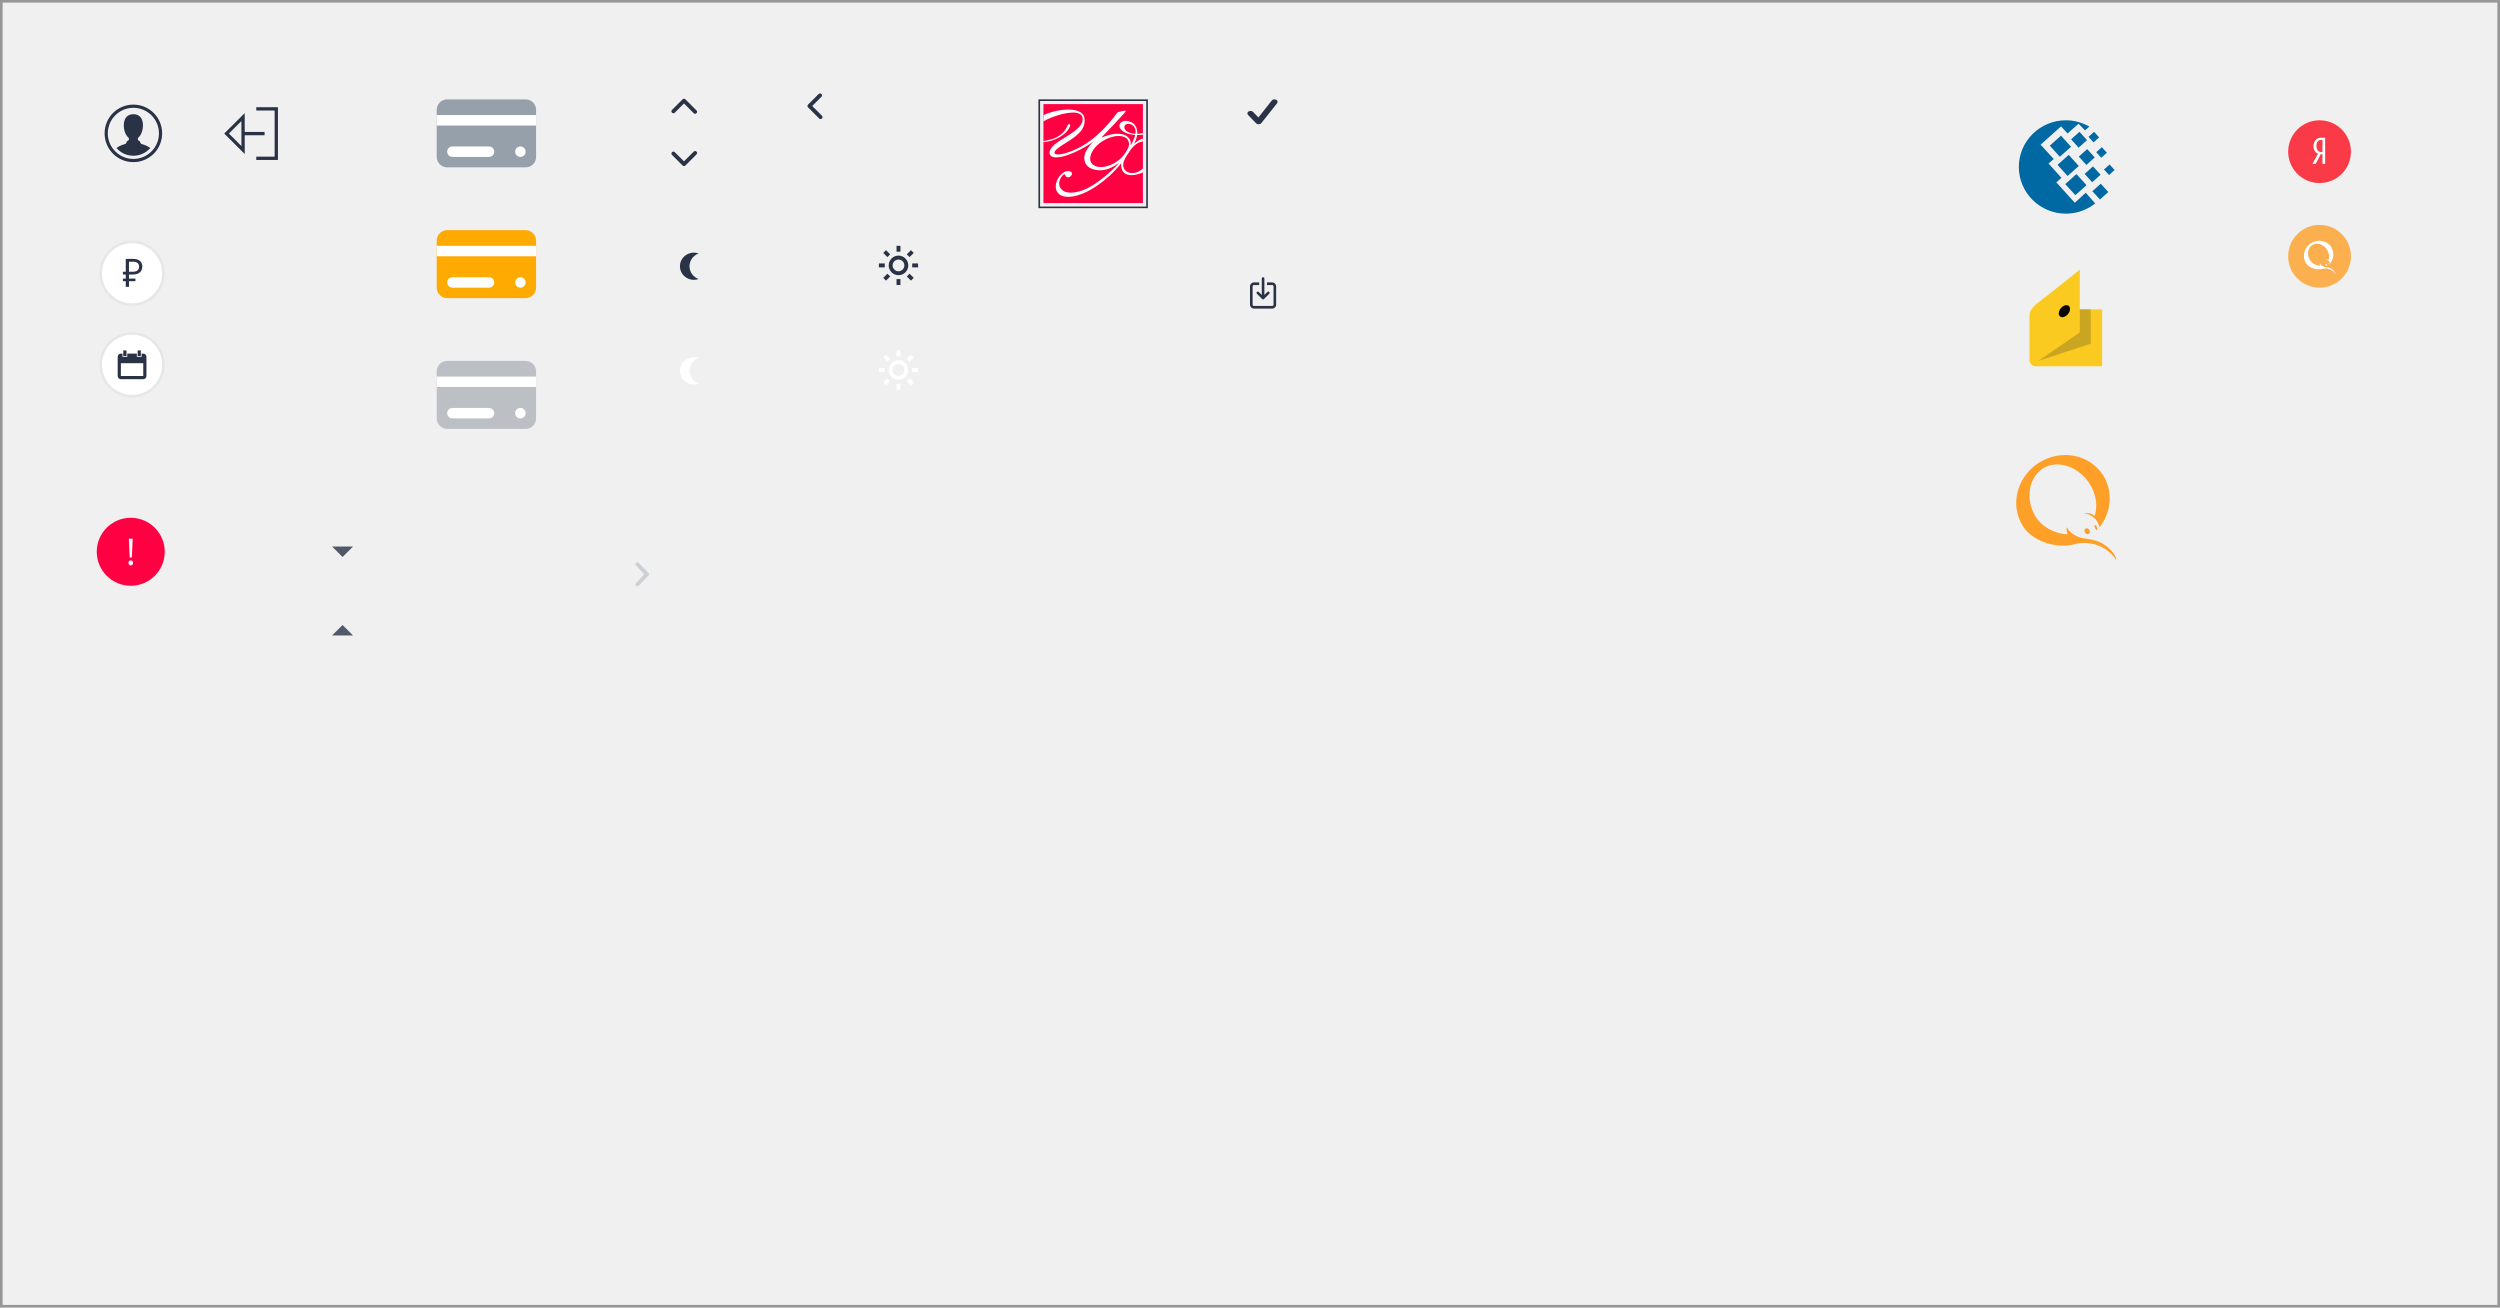
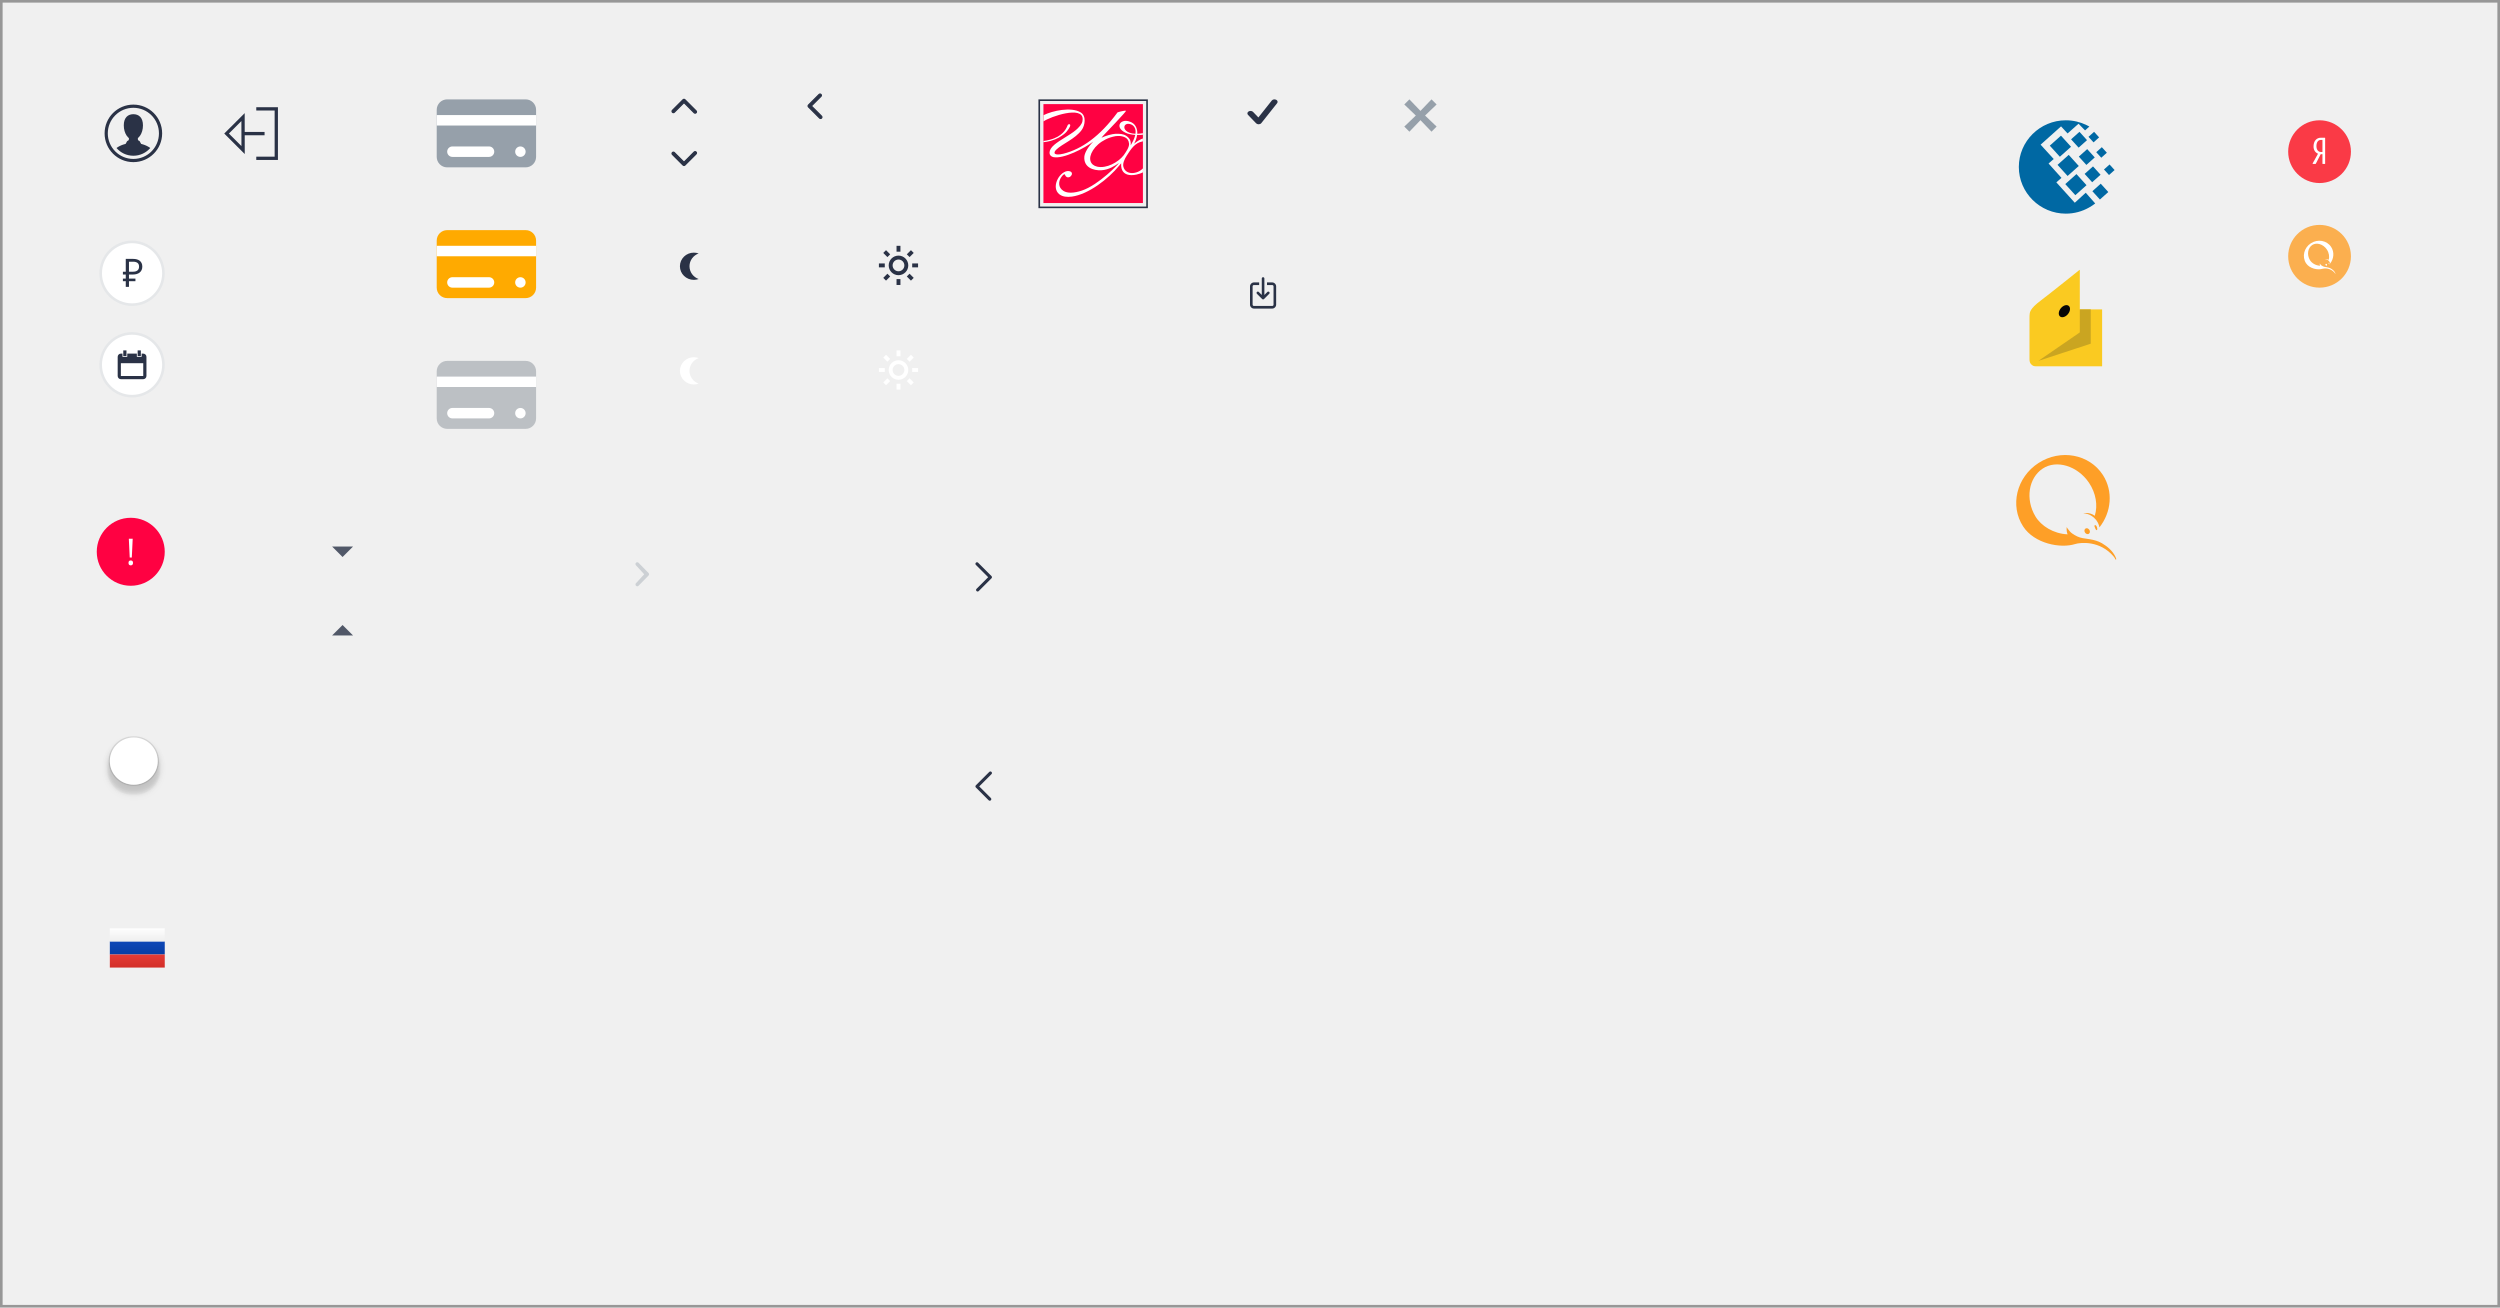
<svg xmlns="http://www.w3.org/2000/svg" xmlns:xlink="http://www.w3.org/1999/xlink" width="956px" height="500px" viewBox="0 0 956 500" version="1.1">
  <defs>
    <rect id="path-1" x="0" y="0" width="956" height="500" />
    <mask id="mask-2" maskContentUnits="userSpaceOnUse" maskUnits="objectBoundingBox" x="0" y="0" width="956" height="500" fill="white">
      <use xlink:href="#path-1" />
    </mask>
    <rect id="path-3" x="0" y="0" width="25" height="25" rx="100" />
    <mask id="mask-4" maskContentUnits="userSpaceOnUse" maskUnits="objectBoundingBox" x="0" y="0" width="25" height="25" fill="white">
      <use xlink:href="#path-3" />
    </mask>
    <rect id="path-5" x="0" y="0" width="25" height="25" rx="100" />
    <mask id="mask-6" maskContentUnits="userSpaceOnUse" maskUnits="objectBoundingBox" x="0" y="0" width="25" height="25" fill="white">
      <use xlink:href="#path-5" />
    </mask>
    <polygon id="path-7" points="0.008 37.174 27.937 37.174 27.937 0.117 0.008 0.117" />
+     <linearGradient x1="50%" y1="0%" x2="50%" y2="100%" id="linearGradient-9">
+       <stop stop-color="#0D48B9" offset="-89.521%" />
+       <stop stop-color="#0D47B7" offset="0%" />
+       <stop stop-color="#073DA4" offset="100%" />
+     </linearGradient>
+     <linearGradient x1="50%" y1="0%" x2="50%" y2="100%" id="linearGradient-10">
+       <stop stop-color="#E43B35" offset="1.224%" />
+       <stop stop-color="#D32E28" offset="100%" />
+     </linearGradient>
+     <linearGradient x1="50%" y1="4.104%" x2="50%" y2="100%" id="linearGradient-11">
+       <stop stop-color="#EFEFEF" offset="0%" />
+       <stop stop-color="#FEFEFE" offset="100%" />
+     </linearGradient>
+     <ellipse id="path-12" cx="51.154" cy="291.032" rx="9.154" ry="9.032" />
+     <filter x="-50%" y="-50%" width="200%" height="200%" filterUnits="objectBoundingBox" id="filter-13">
+       <feMorphology radius="0.5" operator="dilate" in="SourceAlpha" result="shadowSpreadOuter1" />
+       <feOffset dx="0" dy="3" in="shadowSpreadOuter1" result="shadowOffsetOuter1" />
+       <feGaussianBlur stdDeviation="1.5" in="shadowOffsetOuter1" result="shadowBlurOuter1" />
+       <feComposite in="shadowBlurOuter1" in2="SourceAlpha" operator="out" result="shadowBlurOuter1" />
+       <feColorMatrix values="0 0 0 0 0   0 0 0 0 0   0 0 0 0 0  0 0 0 0.05 0" type="matrix" in="shadowBlurOuter1" result="shadowMatrixOuter1" />
+       <feMorphology radius="0.5" operator="dilate" in="SourceAlpha" result="shadowSpreadOuter2" />
+       <feOffset dx="0" dy="2" in="shadowSpreadOuter2" result="shadowOffsetOuter2" />
+       <feGaussianBlur stdDeviation="1" in="shadowOffsetOuter2" result="shadowBlurOuter2" />
+       <feComposite in="shadowBlurOuter2" in2="SourceAlpha" operator="out" result="shadowBlurOuter2" />
+       <feColorMatrix values="0 0 0 0 0   0 0 0 0 0   0 0 0 0 0  0 0 0 0.1 0" type="matrix" in="shadowBlurOuter2" result="shadowMatrixOuter2" />
+       <feMorphology radius="0.5" operator="dilate" in="SourceAlpha" result="shadowSpreadOuter3" />
+       <feOffset dx="0" dy="3" in="shadowSpreadOuter3" result="shadowOffsetOuter3" />
+       <feGaussianBlur stdDeviation="0.5" in="shadowOffsetOuter3" result="shadowBlurOuter3" />
+       <feComposite in="shadowBlurOuter3" in2="SourceAlpha" operator="out" result="shadowBlurOuter3" />
+       <feColorMatrix values="0 0 0 0 0   0 0 0 0 0   0 0 0 0 0  0 0 0 0.051 0" type="matrix" in="shadowBlurOuter3" result="shadowMatrixOuter3" />
+       <feMerge>
+         <feMergeNode in="shadowMatrixOuter1" />
+         <feMergeNode in="shadowMatrixOuter2" />
+         <feMergeNode in="shadowMatrixOuter3" />
+       </feMerge>
+     </filter>
+     <mask id="mask-14" maskContentUnits="userSpaceOnUse" maskUnits="objectBoundingBox" x="-0.5" y="-0.5" width="19.308" height="19.065">
+       <rect x="41.5" y="281.5" width="19.308" height="19.065" fill="white" />
+       <use xlink:href="#path-12" fill="black" />
+     </mask>
  </defs>
  <g id="assets" stroke="none" stroke-width="1" fill="none" fill-rule="evenodd">
    <g id="Sprite_account">
      <use id="Rectangle-2" stroke="#979797" mask="url(#mask-2)" stroke-width="2" xlink:href="#path-1" />
      <g id="user" transform="translate(40, 40)" fill="#2A3246">
        <path d="M14.67,16.5 L7.335,16.5 C7.335,16.5 8.386,14.276 8.557,14.056 C8.729,13.836 9.242,13.444 11.002,13.444 C12.787,13.444 13.276,13.836 13.447,14.056 C13.619,14.276 14.67,16.5 14.67,16.5 L14.67,16.5 Z" id="Shape" />
        <path d="M13.203,14.667 L8.802,14.667 C8.802,14.667 9.242,14.08 9.291,13.2 C9.34,12.54 9.291,12.222 9.291,12.222 L12.714,12.222 C12.714,12.222 12.641,12.516 12.714,13.2 C12.787,14.007 13.203,14.667 13.203,14.667 L13.203,14.667 Z" id="Shape" />
        <path d="M11.002,1.222 C16.406,1.222 20.782,5.598 20.782,11 C20.782,16.402 16.406,20.778 11.002,20.778 C5.599,20.778 1.222,16.402 1.222,11 C1.222,5.598 5.599,1.222 11.002,1.222 L11.002,1.222 Z M11.002,0 C4.914,0 0,4.913 0,11 C0,17.087 4.914,22 11.002,22 C17.09,22 22.005,17.087 22.005,11 C22.005,4.913 17.09,0 11.002,0 L11.002,0 L11.002,0 Z" id="Shape" />
        <path d="M11.002,19.556 C13.594,19.556 15.892,18.407 17.457,16.598 C15.892,15.424 13.594,14.691 11.002,14.691 C8.411,14.691 6.112,15.424 4.548,16.598 C6.112,18.407 8.411,19.556 11.002,19.556 L11.002,19.556 Z" id="Shape" />
        <path d="M14.67,7.944 C14.67,4.913 13.032,3.667 11.002,3.667 C8.973,3.667 7.335,4.913 7.335,7.944 C7.335,10.976 8.973,13.444 11.002,13.444 C13.032,13.444 14.67,10.976 14.67,7.944 L14.67,7.944 Z" id="Shape" />
      </g>
      <g id="exit" transform="translate(85, 41)" fill="#2A3246">
        <path d="M0.748,10.075 L8.592,17.916 L8.582,10.717 L16.171,10.717 L16.171,9.456 L8.58,9.456 L8.569,2.256 L0.748,10.075 Z M2.531,10.075 L7.313,5.294 L7.327,14.87 L2.531,10.075 Z" id="Fill-1" />
        <polygon id="Fill-2" transform="translate(17.14171, 10.08308) scale(-1, 1) translate(-17.14171, -10.08308) " points="13 -0 13 20.166 21.283 20.166 21.283 18.907 14.261 18.907 14.261 1.261 21.283 1.261 21.283 -0" />
      </g>
      <g id="money" transform="translate(38, 92)">
        <use id="Rectangle-47" stroke="#E5E7E9" mask="url(#mask-4)" stroke-width="2" fill="#FFFFFF" xlink:href="#path-3" />
        <path d="M9,11.9 L10.091,11.9 L10.091,7 L12.901,7 C13.423,7 13.9,7.059 14.33,7.177 C14.76,7.294 15.128,7.474 15.436,7.714 C15.743,7.955 15.983,8.259 16.157,8.628 C16.331,8.997 16.419,9.437 16.419,9.949 C16.419,10.461 16.326,10.906 16.142,11.285 C15.958,11.664 15.707,11.979 15.389,12.23 C15.072,12.481 14.698,12.668 14.268,12.79 C13.838,12.913 13.372,12.975 12.871,12.975 L11.319,12.975 L11.319,14.526 L13.792,14.526 L13.792,15.54 L11.319,15.54 L11.319,17.705 L10.091,17.705 L10.091,15.54 L9,15.54 L9,14.526 L10.091,14.526 L10.091,12.975 L9,12.975 L9,11.9 Z M12.901,11.9 C13.608,11.9 14.163,11.738 14.568,11.416 C14.972,11.093 15.174,10.604 15.174,9.949 C15.174,9.294 14.972,8.818 14.568,8.521 C14.163,8.224 13.608,8.075 12.901,8.075 L11.319,8.075 L11.319,11.9 L12.901,11.9 Z" id="₽" fill="#2A3246" />
      </g>
      <g id="calendar" transform="translate(38, 127)">
        <use id="Rectangle-47-Copy" stroke="#E5E7E9" mask="url(#mask-6)" stroke-width="2" fill="#FFFFFF" xlink:href="#path-5" />
        <path d="M16.778,8.222 L16.167,8.222 L16.167,9.444 L14.333,9.444 L14.333,8.222 L10.667,8.222 L10.667,9.444 L8.833,9.444 L8.833,8.222 L8.222,8.222 C7.549,8.222 7,8.772 7,9.444 L7,16.778 C7,17.45 7.549,18 8.222,18 L16.778,18 C17.45,18 18,17.45 18,16.778 L18,9.444 C18,8.772 17.45,8.222 16.778,8.222 L16.778,8.222 Z M16.778,16.778 L8.222,16.778 L8.222,11.889 L16.778,11.889 L16.778,16.778 L16.778,16.778 Z M10.361,7 L9.139,7 L9.139,9.139 L10.361,9.139 L10.361,7 L10.361,7 Z M15.861,7 L14.639,7 L14.639,9.139 L15.861,9.139 L15.861,7 L15.861,7 Z" id="Shape" fill="#2A3246" />
      </g>
      <g id="credit-card" transform="translate(167, 35)">
        <rect id="Rectangle-39" fill="#96A0AA" x="0" y="3" width="38" height="26" rx="4" />
        <g id="logo" transform="translate(230, 3)">
          <polygon id="Fill-3" fill="#FF0142" points="2.008 39.64 40.051 39.64 40.051 1.813 2.008 1.813" />
          <path d="M21.09,16.136 C17.805,18.606 9.675,22.94 5.683,22.065 C4.784,21.757 4.337,21.207 4.337,20.413 C4.337,19.431 4.941,18.418 6.151,17.378 C7.068,16.586 8.639,15.522 10.862,14.186 C11.877,13.57 12.735,13.005 13.439,12.492 C14.141,11.979 14.706,11.508 15.135,11.083 C16.541,9.704 17.01,8.759 17.01,7.54 C17.01,2.368 4.772,6.53 2.009,8.436 L2.021,6.054 C5.51,4.304 12.681,2.779 16.249,4.982 C18.5,6.32 17.919,9.939 16.652,11.693 C14.164,15.135 9.233,16.991 6.947,19.197 C5.574,20.522 6.047,21.635 9.679,20.77 C16.613,18.992 23.47,14.293 30.356,4.965 C30.472,4.906 30.823,4.804 31.407,4.657 C31.741,4.583 32.032,4.521 32.286,4.47 C32.54,4.419 32.764,4.379 32.959,4.349 C33.33,4.306 33.535,4.321 33.574,4.393 C33.633,4.511 32.325,5.992 29.652,8.839 C28.11,10.467 26.946,11.696 26.155,12.524 C25.365,13.354 24.951,13.789 24.911,13.835 C24.672,14.112 24.431,14.392 24.189,14.67 C24.603,14.482 25.025,14.31 25.458,14.149 C26.506,13.758 27.506,13.477 28.46,13.301 C29.115,13.174 29.872,13.125 30.731,13.157 C32.279,13.215 33.405,13.512 34.518,14.641 C35.225,15.358 35.523,16.243 35.383,17.593 C36.181,16.147 36.701,15.277 37.132,13.587 C35.565,13.492 34.309,13.209 33.368,12.74 C32.426,12.27 31.774,11.748 31.414,11.175 C31.054,10.601 30.973,10.047 31.175,9.514 C31.377,8.981 31.827,8.595 32.527,8.355 C32.843,8.245 33.188,8.196 33.558,8.213 C33.929,8.228 34.289,8.284 34.639,8.379 C34.987,8.474 35.311,8.595 35.608,8.739 C35.903,8.881 36.147,9.033 36.339,9.192 C36.889,9.637 37.297,10.208 37.561,10.899 C37.827,11.592 37.936,12.345 37.894,13.157 C38.537,13.142 39.252,13.068 40.04,12.941 L40.04,13.522 C39.252,13.597 38.515,13.627 37.832,13.61 C37.621,14.983 37.275,15.798 36.687,16.956 C37.726,16.081 38.843,15.406 40.04,14.938 L40.04,16.052 C36.98,16.539 35.428,19.071 33.866,21.506 C33.064,22.758 32.244,24.448 32.582,25.762 C33.432,29.069 37.908,28.694 40.052,26.381 L40.052,27.914 C37.443,29.216 31.335,30.394 31.732,24.457 C31.582,24.616 31.446,24.775 31.318,24.934 C31.192,25.094 31.054,25.262 30.906,25.436 C26.983,30.25 19.336,36.305 12.893,37.182 C11.052,37.433 9.308,37.251 8.097,36.294 C4.885,33.758 7.851,27.917 11.128,27.414 C11.552,27.367 11.927,27.41 12.256,27.546 C12.584,27.681 12.779,27.861 12.843,28.083 C12.971,28.418 12.922,28.746 12.7,29.062 C12.479,29.38 12.244,29.645 11.884,29.74 C11.103,30.019 10.458,29.526 10.263,28.856 C10.113,28.343 9.524,28.823 8.994,29.517 C7.619,31.315 7.583,33.711 9.665,35.003 C11.199,35.957 13.658,35.897 16.696,34.878 C23.275,32.672 31.066,24.396 30.859,24.338 C29.349,25.392 27.011,26.937 24.219,27.102 C20.996,27.295 17.317,25.953 17.653,21.871 C17.658,21.807 17.668,21.74 17.68,21.667 C17.919,20.199 19.097,18.129 21.09,16.136 Z M32.695,21.374 C33.503,20.206 34.885,18.28 34.75,16.944 C34.686,16.315 34.516,15.801 34.242,15.403 C33.966,15.004 33.612,14.707 33.176,14.507 C32.744,14.308 32.298,14.169 31.843,14.089 C31.387,14.01 30.953,13.977 30.541,13.994 C30.127,14.01 29.815,14.034 29.603,14.066 C28.205,14.32 26.951,14.727 25.838,15.284 C24.727,15.841 23.763,16.477 22.948,17.195 C22.132,17.911 21.47,18.671 20.962,19.476 C18.916,22.714 19.946,25.149 22.561,25.728 C26.117,26.517 30.578,24.083 32.695,21.374 Z M34.718,9.36 C34.274,9.311 33.909,9.368 33.622,9.527 C33.336,9.686 33.141,9.902 33.033,10.171 C32.929,10.442 32.917,10.74 33.003,11.068 C33.087,11.395 33.299,11.709 33.638,12.01 C33.978,12.313 34.437,12.573 35.019,12.787 C35.602,13.003 36.327,13.125 37.196,13.157 C37.26,12.68 37.287,12.223 37.211,11.796 C36.955,10.339 36.053,9.569 34.718,9.36 Z M2.021,15.913 C2.815,15.833 3.685,15.66 4.629,15.396 C5.213,15.235 5.74,15.056 6.208,14.857 C6.676,14.66 7.097,14.457 7.467,14.253 C8.916,13.411 9.857,12.474 10.517,11.416 C10.79,10.98 11.015,10.521 11.21,10.041 C11.372,9.293 12.656,9.194 12.144,10.416 C12.043,10.652 11.882,10.944 11.651,11.306 C11.18,12.051 10.588,12.728 9.911,13.262 C9.335,13.716 8.657,14.173 7.878,14.626 C7.038,15.096 6.023,15.507 4.833,15.86 C3.832,16.131 2.894,16.306 2.021,16.383 L2.021,15.913 Z" id="Combined-Shape" fill="#FFFFFF" />
          <path d="M0.412,0 L41.632,0 L41.945,0 L41.945,0.311 L41.945,41.298 L41.945,41.609 L41.632,41.609 L0.412,41.609 L0.097,41.609 L0.097,41.298 L0.097,0.311 L0.097,0 L0.412,0 Z M0.726,40.987 L41.318,40.987 L41.318,0.624 L0.726,0.624 L0.726,40.987 Z" id="Fill-6" fill="#2A3246" />
        </g>
        <path d="M314.303,12.529 C313.926,12.529 313.569,12.391 313.34,12.153 L310.245,8.939 C309.842,8.522 309.947,7.928 310.479,7.611 C311.012,7.293 311.768,7.377 312.171,7.795 L314.207,9.908 L319.328,3.446 C319.681,3.003 320.426,2.867 320.992,3.144 C321.558,3.42 321.732,4.005 321.378,4.451 L315.328,12.081 C315.119,12.347 314.756,12.513 314.358,12.528 C314.339,12.529 314.322,12.529 314.303,12.529 L314.303,12.529 Z" id="Shape" fill="#2A3246" />
+         <polygon id="Path" fill="#96A0AA" points="376.181 7.412 371.952 3 370 4.952 374.413 9.18 370.002 13.407 371.954 15.359 376.181 10.948 380.409 15.359 382.361 13.407 377.949 9.18 382.359 4.952 380.407 3" />
        <g id="Group-5" transform="translate(708, 51)">
          <rect id="Rectangle-29" fill="#FE9F27" opacity="0.8" x="0" y="0" width="24" height="24" rx="100" />
          <path d="M14.608,14.903 C14.606,14.902 14.605,14.902 14.603,14.901 C14.6,14.901 14.597,14.899 14.595,14.899 C14.59,14.896 14.587,14.895 14.584,14.895 C14.58,14.895 14.578,14.895 14.577,14.894 C14.571,14.891 14.566,14.891 14.559,14.888 C14.483,14.875 14.41,14.885 14.346,14.926 C14.207,15.023 14.185,15.238 14.299,15.41 C14.353,15.488 14.425,15.542 14.505,15.57 C14.505,15.57 14.505,15.57 14.51,15.574 C14.51,15.574 14.515,15.576 14.517,15.576 C14.521,15.577 14.524,15.577 14.528,15.578 C14.531,15.578 14.531,15.58 14.534,15.581 C14.54,15.582 14.545,15.585 14.552,15.585 C14.627,15.598 14.702,15.587 14.764,15.548 C14.905,15.451 14.928,15.237 14.811,15.065 C14.759,14.988 14.686,14.931 14.608,14.903 M17.947,18.289 C17.604,17.593 16.996,17.08 16.335,16.689 C16.107,16.552 15.85,16.455 15.623,16.383 C15.106,16.216 14.605,16.176 14.02,16.077 C13.546,15.996 13.171,15.801 12.769,15.528 C12.559,15.386 12.388,15.189 12.244,14.981 C12.219,14.94 12.084,14.777 12.097,14.721 C12.097,14.721 12.005,15.093 12.189,15.617 C10.489,15.541 9.001,14.602 8.319,13.46 C7.063,11.364 7.504,8.821 9.179,7.698 C10.854,6.575 13.405,7.367 14.773,9.395 C15.629,10.667 15.85,12.148 15.481,13.351 C15.479,13.359 15.475,13.368 15.472,13.378 C14.747,12.852 14.084,13.12 14.084,13.12 C14.811,13.046 15.386,13.623 15.386,13.623 C15.471,13.697 15.552,13.781 15.626,13.872 C15.643,13.896 15.659,13.918 15.675,13.942 C15.867,14.201 15.985,14.488 16.036,14.778 C17.481,12.949 17.719,10.415 16.442,8.448 C14.811,5.94 11.341,5.3 8.688,7.016 C6.036,8.734 5.205,12.157 6.833,14.664 C8.173,16.727 11.31,17.356 13.111,16.787 C13.79,16.574 16.121,16.37 17.741,18.283 C17.741,18.283 17.882,18.443 17.958,18.625 C17.958,18.625 17.98,18.689 18.04,18.658 C18.057,18.65 18.102,18.598 17.947,18.289 M15.549,14.508 C15.67,14.555 15.741,14.749 15.762,14.842 C15.808,15.055 15.735,15.144 15.672,15.105 C15.606,15.072 15.517,14.909 15.45,14.695 C15.421,14.603 15.431,14.464 15.549,14.508" id="XMLID_382_" fill="#FFFFFF" />
        </g>
        <path d="M321,74.5 L321,81.5 C321,82.329 320.329,83 319.5,83 L312.5,83 C311.671,83 311,82.329 311,81.5 L311,74.5 C311,73.671 311.671,73 312.5,73 L314.5,73 L314.5,74 L312.5,74 C312.224,74 312,74.224 312,74.5 L312,81.5 C312,81.776 312.224,82 312.5,82 L319.5,82 C319.776,82 320,81.776 320,81.5 L320,74.5 C320,74.224 319.776,74 319.5,74 L317.5,74 L317.5,73 L319.5,73 C320.329,73 321,73.671 321,74.5 L321,74.5 Z M318.353,76.647 C318.158,76.451 317.842,76.451 317.647,76.647 L316.5,77.793 L316.5,71.5 L316.5,71.5 C316.5,71.224 316.276,71 316,71 C315.724,71 315.5,71.224 315.5,71.5 L315.5,77.793 L314.353,76.647 C314.158,76.451 313.842,76.451 313.647,76.647 C313.451,76.842 313.451,77.158 313.647,77.353 L315.647,79.353 C315.74,79.447 315.867,79.5 316,79.5 C316.133,79.5 316.26,79.447 316.353,79.353 L318.353,77.353 C318.549,77.158 318.549,76.842 318.353,76.647 L318.353,76.647 Z" id="Shape" fill="#2A3246" />
        <g id="icon" transform="translate(609, 68)">
          <g id="yad">
            <g id="Group-3">
              <mask id="mask-8" fill="white">
                <use xlink:href="#path-7" />
              </mask>
              <g id="Clip-2" />
              <path d="M0,18.499 C0,16.418 0.173,15.098 4.445,11.881 C7.981,9.218 19.317,0.117 19.317,0.117 L19.317,15.309 L27.937,15.309 L27.937,37.174 L2.693,37.174 C1.212,37.174 0,35.951 0,34.457 L0,18.499" id="Fill-1" fill="#FACA21" mask="url(#mask-8)" />
            </g>
            <polyline id="Fill-4" fill="#CAA521" points="19.317 15.309 19.317 24.112 3.476 34.998 23.503 28.424 23.503 15.309 19.317 15.309" />
            <path d="M12.078,14.854 C13.004,13.74 14.357,13.347 15.1,13.976 C15.843,14.605 15.694,16.018 14.768,17.131 C13.842,18.244 12.489,18.637 11.746,18.008 C11.003,17.379 11.152,15.967 12.078,14.854" id="Fill-5" fill="#070606" />
          </g>
        </g>
        <g id="icon" transform="translate(604, 139)" fill="#FE9F27">
          <path d="M27.3,28.065 C27.294,28.062 27.289,28.062 27.283,28.058 C27.273,28.058 27.263,28.051 27.259,28.051 C27.242,28.042 27.232,28.04 27.222,28.04 C27.211,28.04 27.203,28.04 27.201,28.034 C27.182,28.027 27.164,28.025 27.143,28.017 C26.903,27.975 26.671,28.008 26.468,28.137 C26.026,28.445 25.957,29.125 26.319,29.673 C26.492,29.919 26.719,30.091 26.972,30.18 C26.972,30.18 26.973,30.18 26.987,30.192 C26.987,30.192 27.004,30.198 27.011,30.198 C27.023,30.2 27.033,30.2 27.044,30.205 C27.053,30.205 27.056,30.21 27.063,30.214 C27.084,30.217 27.1,30.227 27.122,30.227 C27.359,30.267 27.597,30.235 27.794,30.109 C28.241,29.803 28.313,29.125 27.943,28.576 C27.778,28.333 27.546,28.154 27.3,28.065 M37.888,38.804 C36.801,36.595 34.872,34.968 32.776,33.727 C32.054,33.293 31.237,32.986 30.518,32.756 C28.879,32.229 27.289,32.1 25.435,31.788 C23.93,31.529 22.743,30.912 21.466,30.045 C20.8,29.596 20.258,28.973 19.803,28.312 C19.722,28.18 19.296,27.664 19.335,27.485 C19.335,27.485 19.045,28.668 19.629,30.33 C14.238,30.086 9.517,27.108 7.355,23.488 C3.37,16.841 4.771,8.777 10.083,5.214 C15.392,1.653 23.484,4.165 27.821,10.595 C30.538,14.629 31.236,19.326 30.067,23.143 C30.062,23.169 30.05,23.197 30.04,23.226 C27.739,21.559 25.636,22.41 25.636,22.41 C27.943,22.174 29.765,24.005 29.765,24.005 C30.036,24.239 30.292,24.506 30.529,24.795 C30.58,24.871 30.633,24.941 30.684,25.016 C31.291,25.837 31.666,26.749 31.826,27.667 C36.411,21.866 37.164,13.831 33.114,7.592 C27.943,-0.361 16.939,-2.39 8.526,3.053 C0.115,8.499 -2.521,19.354 2.643,27.307 C6.89,33.848 16.839,35.842 22.552,34.04 C24.706,33.365 32.096,32.716 37.235,38.783 C37.235,38.783 37.683,39.289 37.922,39.869 C37.922,39.869 37.993,40.07 38.184,39.974 C38.237,39.947 38.379,39.782 37.888,38.804 M30.284,26.811 C30.667,26.96 30.893,27.574 30.957,27.872 C31.104,28.545 30.873,28.83 30.672,28.705 C30.464,28.601 30.183,28.082 29.969,27.405 C29.877,27.114 29.908,26.671 30.284,26.811" id="XMLID_382_" />
        </g>
        <g id="icon" transform="translate(605, 11)" fill="#0068A3">
          <g id="Group">
            <path d="M17.977,0 C20.8,0 23.473,0.653 25.854,1.811 C26.228,1.987 26.601,2.181 26.975,2.395 L25.32,3.866 L22.833,1.313 L18.637,5.029 L16.144,2.328 L8.327,9.324 L13.339,14.808 L11.369,16.528 L16.305,22.019 L14.347,23.735 L21.401,31.53 L25.588,27.703 L29.208,31.804 C28.488,32.36 27.704,32.883 26.84,33.366 C24.222,34.849 21.196,35.697 17.977,35.697 C8.076,35.697 0,27.678 0,17.849 C0,8.018 8.076,0 17.977,0" id="Fill-1" />
            <polyline id="Fill-2" points="14.8 17.047 19.075 13.224 22.924 17.47 18.65 21.29 14.8 17.047" />
            <polyline id="Fill-3" points="17.76 24.392 22.035 20.571 25.885 24.816 21.61 28.638 17.76 24.392" />
            <polyline id="Fill-4" points="11.84 9.699 16.115 5.878 19.963 10.122 15.688 13.943 11.84 9.699" />
            <polyline id="Fill-5" points="19.98 7.274 23.186 4.408 26.073 7.591 22.867 10.458 19.98 7.274" />
            <polyline id="Fill-6" points="25.16 20.499 28.367 17.633 31.254 20.817 28.048 23.682 25.16 20.499" />
            <polyline id="Fill-7" points="28.12 27.112 31.325 24.245 34.213 27.428 31.007 30.294 28.12 27.112" />
            <polyline id="Fill-8" points="29.6 12.196 31.737 10.286 33.662 12.408 31.525 14.318 29.6 12.196" />
            <polyline id="Fill-9" points="26.64 6.318 28.777 4.408 30.702 6.53 28.564 8.441 26.64 6.318" />
            <polyline id="Fill-10" points="32.56 18.809 34.697 16.898 36.622 19.02 34.484 20.93 32.56 18.809" />
            <polyline id="Fill-11" points="22.94 13.887 26.146 11.02 29.032 14.204 25.827 17.069 22.94 13.887" />
          </g>
        </g>
        <g id="icon" transform="translate(708, 11)">
          <rect id="Rectangle-29" fill="#FC0D1B" opacity="0.8" x="0" y="0" width="24" height="24" rx="100" />
          <path d="M13.986,6.667 L12.462,6.667 C10.965,6.667 9.694,7.802 9.694,10.005 C9.694,11.327 10.31,12.302 11.406,12.783 L9.36,16.469 C9.293,16.59 9.36,16.683 9.466,16.683 L10.416,16.683 C10.496,16.683 10.55,16.656 10.576,16.589 L12.435,12.97 L13.104,12.97 L13.104,16.589 C13.104,16.629 13.144,16.683 13.197,16.683 L14.027,16.683 C14.107,16.683 14.133,16.643 14.133,16.576 L14.133,6.8 C14.134,6.707 14.08,6.667 13.986,6.667 L13.986,6.667 L13.986,6.667 Z M13.104,12.115 L12.543,12.115 C11.66,12.115 10.804,11.475 10.804,9.872 C10.804,8.202 11.606,7.521 12.421,7.521 L13.104,7.521 L13.104,12.115 L13.104,12.115 L13.104,12.115 Z" id="XMLID_329_" fill="#FFFFFF" />
        </g>
        <path d="M99.166,3.856 L94.91,8.112 C94.81,8.213 94.684,8.263 94.558,8.263 C94.432,8.263 94.306,8.213 94.205,8.112 L90.151,4.058 C89.95,3.856 89.95,3.554 90.151,3.353 C90.353,3.151 90.655,3.151 90.856,3.353 L94.558,7.054 L98.461,3.151 C98.663,2.95 98.965,2.95 99.166,3.151 C99.368,3.327 99.368,3.655 99.166,3.856 L99.166,3.856 Z" id="Down_Arrow-path" stroke="#2A3246" stroke-width="0.5" fill="#2A3246" transform="translate(94.65865, 5.631508) scale(1, -1) translate(-94.65865, -5.631508) " />
        <path d="M149.166,3.856 L144.91,8.112 C144.81,8.213 144.684,8.263 144.558,8.263 C144.432,8.263 144.306,8.213 144.205,8.112 L140.151,4.058 C139.95,3.856 139.95,3.554 140.151,3.353 C140.353,3.151 140.655,3.151 140.856,3.353 L144.558,7.054 L148.461,3.151 C148.663,2.95 148.965,2.95 149.166,3.151 C149.368,3.327 149.368,3.655 149.166,3.856 L149.166,3.856 Z" id="Down_Arrow-path-Copy-2" stroke="#2A3246" stroke-width="0.5" fill="#2A3246" transform="translate(144.6586, 5.631508) scale(-1, -1) rotate(-90) translate(-144.6586, -5.631508) " />
        <path d="M99.166,23.856 L94.91,28.112 C94.81,28.213 94.684,28.263 94.558,28.263 C94.432,28.263 94.306,28.213 94.205,28.112 L90.151,24.058 C89.95,23.856 89.95,23.554 90.151,23.353 C90.353,23.151 90.655,23.151 90.856,23.353 L94.558,27.054 L98.461,23.151 C98.663,22.95 98.965,22.95 99.166,23.151 C99.368,23.327 99.368,23.655 99.166,23.856 L99.166,23.856 Z" id="Down_Arrow-path-Copy" stroke="#2A3246" stroke-width="0.5" fill="#2A3246" />
        <path d="M4,23 C4,21.895 4.893,21 5.995,21 L20.005,21 C21.107,21 22,21.888 22,23 C22,24.105 21.107,25 20.005,25 L5.995,25 C4.893,25 4,24.112 4,23 Z M30,23 C30,21.895 30.888,21 32,21 C33.105,21 34,21.888 34,23 C34,24.105 33.112,25 32,25 C30.895,25 30,24.112 30,23 Z M0,9 L38,9 L38,13 L0,13 L0,9 Z" id="Combined-Shape" fill="#FFFFFF" />
      </g>
      <g id="credit-card-copy" transform="translate(167, 88)">
        <rect id="Rectangle-39" fill="#FFAA00" x="0" y="0" width="38" height="26" rx="4" />
        <path d="M4,20 C4,18.895 4.893,18 5.995,18 L20.005,18 C21.107,18 22,18.888 22,20 C22,21.105 21.107,22 20.005,22 L5.995,22 C4.893,22 4,21.112 4,20 Z M30,20 C30,18.895 30.888,18 32,18 C33.105,18 34,18.888 34,20 C34,21.105 33.112,22 32,22 C30.895,22 30,21.112 30,20 Z M0,6 L38,6 L38,10 L0,10 L0,6 Z" id="Combined-Shape" fill="#FFFFFF" />
        <path d="M96.665,13.814 C96.665,11.567 98.123,9.658 100.163,8.927 C99.591,8.722 98.975,8.605 98.33,8.605 C95.387,8.605 93,10.937 93,13.814 C93,16.691 95.387,19.023 98.33,19.023 C98.975,19.023 99.591,18.906 100.163,18.701 C98.123,17.97 96.665,16.061 96.665,13.814" id="moon" fill="#2A3246" />
        <g id="Group" transform="translate(169.093, 6)" fill="#2A3246">
          <path d="M7.488,3.744 C5.424,3.744 3.744,5.424 3.744,7.488 C3.744,9.553 5.424,11.233 7.488,11.233 C9.553,11.233 11.233,9.553 11.233,7.488 C11.233,5.424 9.553,3.744 7.488,3.744 L7.488,3.744 Z M7.488,9.735 C6.25,9.735 5.242,8.727 5.242,7.488 C5.242,6.25 6.25,5.242 7.488,5.242 C8.727,5.242 9.735,6.25 9.735,7.488 C9.735,8.727 8.727,9.735 7.488,9.735 L7.488,9.735 Z" id="Shape" />
          <rect id="Rectangle-path" x="6.74" y="0" width="1.498" height="2.247" />
          <rect id="Rectangle-path" transform="translate(11.98937, 2.987791) rotate(45) translate(-11.98937, -2.987791) " x="11.241" y="1.864" width="1.498" height="2.248" />
          <rect id="Rectangle-path" x="12.73" y="6.74" width="2.247" height="1.498" />
          <rect id="Rectangle-path" transform="translate(11.98817, 11.98963) rotate(224.9838) translate(-11.98817, -11.98963) " x="10.864" y="11.241" width="2.248" height="1.497" />
          <rect id="Rectangle-path" x="6.74" y="12.73" width="1.498" height="2.247" />
          <rect id="Rectangle-path" transform="translate(2.988381, 11.98951) rotate(224.9919) translate(-2.988381, -11.98951) " x="2.24" y="10.866" width="1.497" height="2.246" />
          <rect id="Rectangle-path" x="0" y="6.74" width="2.247" height="1.498" />
          <rect id="Rectangle-path" transform="translate(2.987414, 2.987604) rotate(45.01621) translate(-2.987414, -2.987604) " x="1.864" y="2.239" width="2.246" height="1.498" />
        </g>
        <path d="M96.665,53.814 C96.665,51.567 98.123,49.658 100.163,48.927 C99.591,48.722 98.975,48.605 98.33,48.605 C95.387,48.605 93,50.937 93,53.814 C93,56.691 95.387,59.023 98.33,59.023 C98.975,59.023 99.591,58.906 100.163,58.701 C98.123,57.97 96.665,56.061 96.665,53.814" id="moon-copy" fill="#FFFFFF" />
        <g id="Group-Copy" transform="translate(169.093, 46)" fill="#FFFFFF">
          <path d="M7.488,3.744 C5.424,3.744 3.744,5.424 3.744,7.488 C3.744,9.553 5.424,11.233 7.488,11.233 C9.553,11.233 11.233,9.553 11.233,7.488 C11.233,5.424 9.553,3.744 7.488,3.744 L7.488,3.744 Z M7.488,9.735 C6.25,9.735 5.242,8.727 5.242,7.488 C5.242,6.25 6.25,5.242 7.488,5.242 C8.727,5.242 9.735,6.25 9.735,7.488 C9.735,8.727 8.727,9.735 7.488,9.735 L7.488,9.735 Z" id="Shape" />
          <rect id="Rectangle-path" x="6.74" y="0" width="1.498" height="2.247" />
          <rect id="Rectangle-path" transform="translate(11.98937, 2.987791) rotate(45) translate(-11.98937, -2.987791) " x="11.241" y="1.864" width="1.498" height="2.248" />
          <rect id="Rectangle-path" x="12.73" y="6.74" width="2.247" height="1.498" />
          <rect id="Rectangle-path" transform="translate(11.98817, 11.98963) rotate(224.9838) translate(-11.98817, -11.98963) " x="10.864" y="11.241" width="2.248" height="1.497" />
          <rect id="Rectangle-path" x="6.74" y="12.73" width="1.498" height="2.247" />
          <rect id="Rectangle-path" transform="translate(2.988381, 11.98951) rotate(224.9919) translate(-2.988381, -11.98951) " x="2.24" y="10.866" width="1.497" height="2.246" />
          <rect id="Rectangle-path" x="0" y="6.74" width="2.247" height="1.498" />
          <rect id="Rectangle-path" transform="translate(2.987414, 2.987604) rotate(45.01621) translate(-2.987414, -2.987604) " x="1.864" y="2.239" width="2.246" height="1.498" />
        </g>
      </g>
      <g id="credit-card-copy-2" transform="translate(37, 138)">
        <rect id="Rectangle-39" fill="#BCC0C4" x="130" y="0" width="38" height="26" rx="4" />
        <g id="!" transform="translate(0, 60)">
          <rect id="Rectangle-114" fill="#FF0142" x="0" y="0" width="26" height="26" rx="100" />
          <text font-family="AvenirNext-DemiBold, Avenir Next" font-size="14" font-weight="500" fill="#FFFFFF">
            <tspan x="11.12" y="18">!</tspan>
          </text>
        </g>
        <polygon id="Triangle-1-Copy" fill-opacity="0.8" fill="#2A3246" transform="translate(94, 73) scale(1, -1) translate(-94, -73) " points="94 71 98 75 90 75" />
        <polygon id="Triangle-1-Copy-2" fill-opacity="0.8" fill="#2A3246" points="94 101 98 105 90 105" />
        <path d="M134,20 C134,18.895 134.893,18 135.995,18 L150.005,18 C151.107,18 152,18.888 152,20 C152,21.105 151.107,22 150.005,22 L135.995,22 C134.893,22 134,21.112 134,20 Z M160,20 C160,18.895 160.888,18 162,18 C163.105,18 164,18.888 164,20 C164,21.105 163.112,22 162,22 C160.895,22 160,21.112 160,20 Z M130,6 L168,6 L168,10 L130,10 L130,6 Z" id="Combined-Shape" fill="#FFFFFF" />
      </g>
      <path d="M243.201,216.18 C242.933,215.911 242.933,215.474 243.201,215.202 C243.469,214.933 243.902,214.933 244.17,215.202 L248,219.111 C248.268,219.381 248.268,219.82 248,220.089 L244.17,223.998 C243.903,224.269 243.469,224.268 243.201,223.998 C242.933,223.728 242.933,223.291 243.201,223.019 L246.342,219.601 L243.201,216.18 Z" id="Shape" fill-opacity="0.4" fill="#96A0AA" />
+       <path d="M379.145,221.145 L374.271,226.018 C374.029,226.261 373.666,226.261 373.424,226.018 C373.182,225.776 373.182,225.413 373.424,225.171 L377.874,220.721 L373.182,216.029 C372.939,215.787 372.939,215.424 373.182,215.182 C373.424,214.939 373.787,214.939 374.029,215.182 L379.145,220.297 C379.387,220.539 379.387,220.903 379.145,221.145 L379.145,221.145 Z" id="Right_Arrow-path" fill="#2A3246" />
+       <path d="M379.145,301.145 L374.271,306.018 C374.029,306.261 373.666,306.261 373.424,306.018 C373.182,305.776 373.182,305.413 373.424,305.171 L377.874,300.721 L373.182,296.029 C372.939,295.787 372.939,295.424 373.182,295.182 C373.424,294.939 373.787,294.939 374.029,295.182 L379.145,300.297 C379.387,300.539 379.387,300.903 379.145,301.145 L379.145,301.145 Z" id="Right_Arrow-path-Copy" fill="#2A3246" transform="translate(376.1632, 300.6) scale(-1, 1) translate(-376.1632, -300.6) " />
+       <g id="flag" transform="translate(42, 355)">
+         <rect id="Rectangle-102" fill="url(#linearGradient-9)" x="0" y="5" width="21" height="5" />
+         <rect id="Rectangle-102-Copy" fill="url(#linearGradient-10)" x="0" y="10" width="21" height="5" />
+         <rect id="Rectangle-102-Copy-2" fill="url(#linearGradient-11)" transform="translate(10.5, 2.5) scale(1, -1) translate(-10.5, -2.5) " x="0" y="0" width="21" height="5" />
+       </g>
+       <g id="Knob">
+         <use fill="black" fill-opacity="1" filter="url(#filter-13)" xlink:href="#path-12" />
+         <use fill="#FFFFFF" fill-rule="evenodd" xlink:href="#path-12" />
+         <use stroke-opacity="0.1" stroke="#000000" mask="url(#mask-14)" stroke-width="1" xlink:href="#path-12" />
+       </g>
    </g>
  </g>
</svg>
